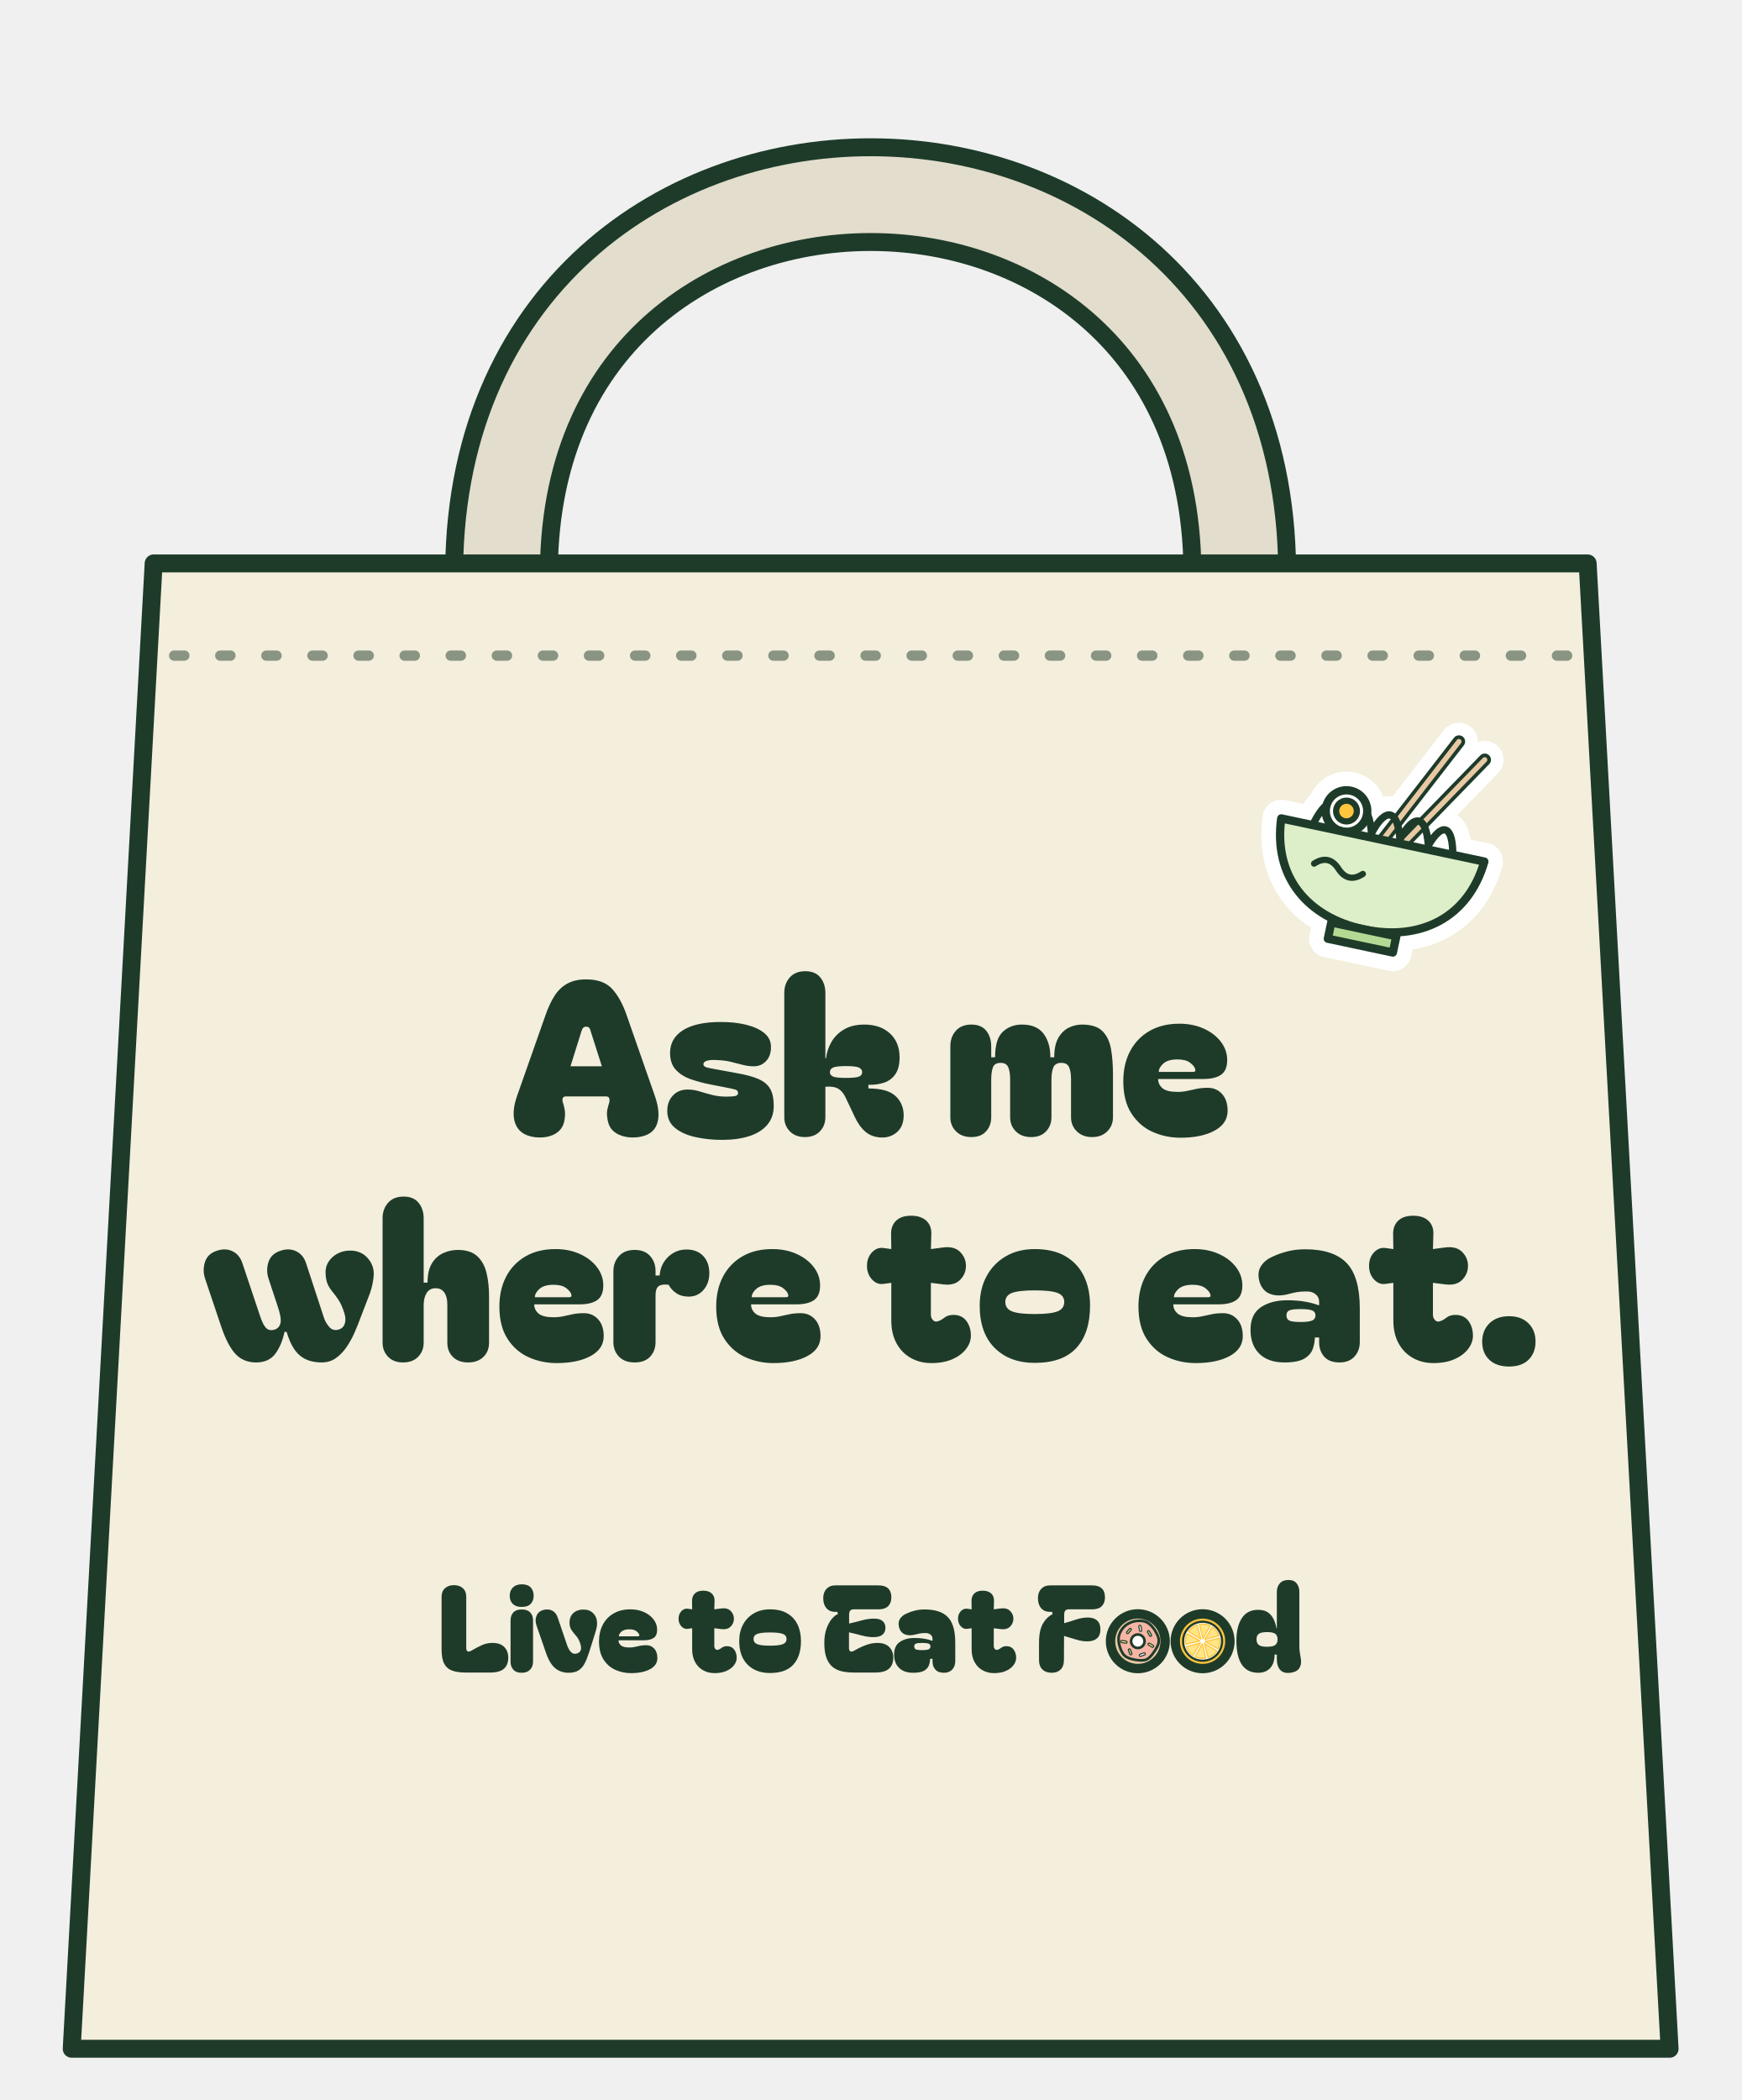
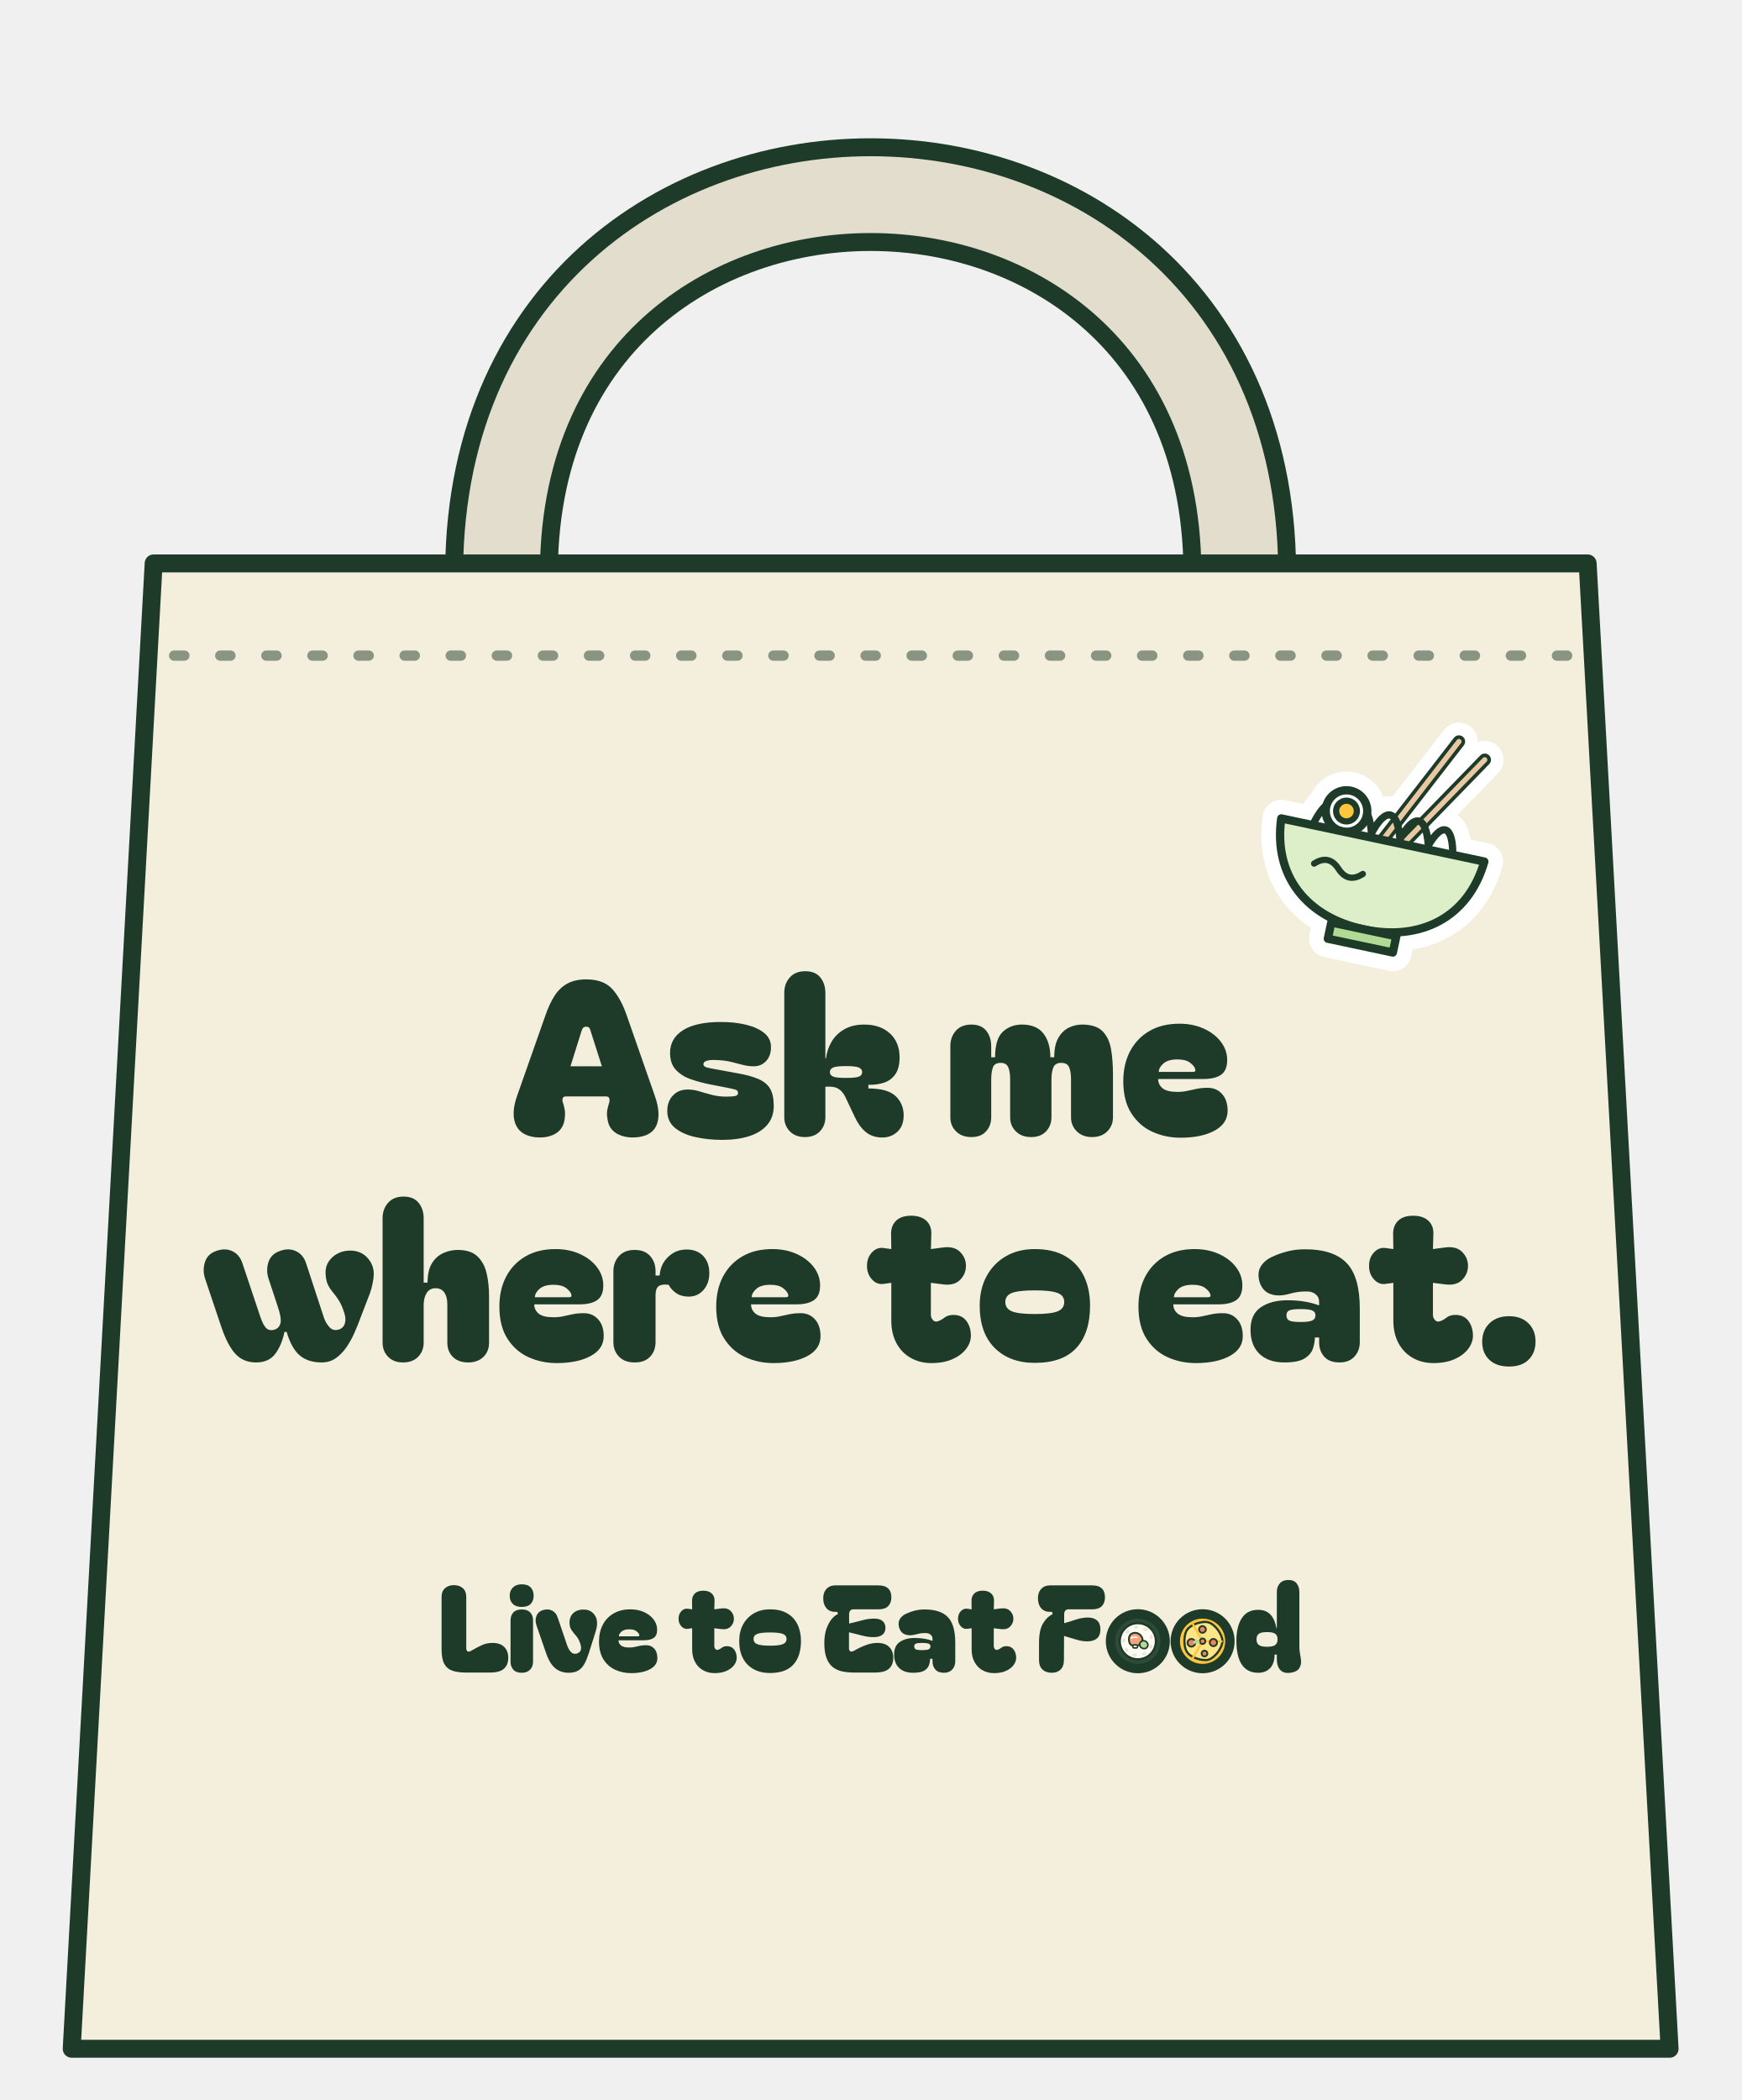
<svg xmlns="http://www.w3.org/2000/svg" viewBox="30.0 40.0 340.0 410.0" role="img" aria-label="Natural canvas tote: Ask me where to eat">
  <path d="M128 156 C124 52 276 52 272 156" fill="none" stroke="#1E3B2A" stroke-width="22" stroke-linecap="round" />
  <path d="M128 156 C124 52 276 52 272 156" fill="none" stroke="#E2DDCC" stroke-width="15" stroke-linecap="round" />
  <path d="M60 150 L340 150 L356 440 L44 440 Z" fill="#F4EEDC" stroke="#1E3B2A" stroke-width="3.5" stroke-linejoin="round" />
  <path d="M64 168 H336" stroke="#1E3B2A" stroke-width="2" stroke-dasharray="2 7" stroke-linecap="round" stroke-opacity=".5" />
  <path fill="#1E3B2A" d="M134.291 262.0Q131.477 261.58 130.637 259.417Q129.797 257.254 130.973 253.936L136.517 238.186Q137.273 236.002 138.26 234.448Q139.247 232.894 140.738 232.054Q142.229 231.214 144.455 231.214Q147.815 231.214 149.516 233.062Q151.217 234.91 152.351 238.186L157.853 253.936Q159.029 257.254 158.294 259.417Q157.559 261.58 154.703 262.0Q152.393 262.294 150.692 261.454Q148.991 260.614 148.655 258.724Q148.403 257.464 148.592 256.624Q148.781 255.784 148.949 255.28Q149.075 254.86 148.97 254.461Q148.865 254.062 148.319 254.062H140.507Q139.961 254.062 139.856 254.461Q139.751 254.86 139.919 255.28Q140.087 255.784 140.255 256.624Q140.423 257.464 140.213 258.724Q139.877 260.614 138.239 261.454Q136.601 262.294 134.291 262.0ZM147.521 248.182 145.337 241.336Q145.253 240.916 145.064 240.685Q144.875 240.454 144.455 240.454Q144.035 240.454 143.846 240.685Q143.657 240.916 143.531 241.336L141.389 248.182ZM171.041 262.546Q168.143 262.546 165.686 261.979Q163.229 261.412 161.759 260.173Q160.289 258.934 160.289 256.876Q160.289 255.07 161.381 253.894Q162.473 252.718 164.279 252.718Q165.413 252.718 166.568 253.075Q167.723 253.432 169.025 253.768Q170.327 254.104 171.839 254.104Q173.183 254.104 173.645 253.957Q174.107 253.81 174.107 253.39Q174.107 252.886 173.54 252.718Q172.973 252.55 171.629 252.298L168.605 251.71Q166.715 251.332 164.93 250.723Q163.145 250.114 161.99 248.896Q160.835 247.678 160.835 245.578Q160.835 242.722 163.376 241.126Q165.917 239.53 170.747 239.53Q173.519 239.53 175.724 240.076Q177.929 240.622 179.231 241.693Q180.533 242.764 180.533 244.36Q180.575 246.082 179.609 247.132Q178.643 248.182 177.173 248.182Q176.123 248.182 175.052 247.909Q173.981 247.636 172.742 247.321Q171.503 247.006 169.907 246.964Q168.773 246.88 168.059 247.09Q167.345 247.3 167.345 247.762Q167.345 248.266 168.185 248.455Q169.025 248.644 170.705 248.938L173.687 249.484Q176.417 249.946 178.034 250.639Q179.651 251.332 180.365 252.55Q181.079 253.768 181.079 255.91Q181.079 258.136 179.798 259.627Q178.517 261.118 176.249 261.832Q173.981 262.546 171.041 262.546ZM187.169 262.0Q185.321 262.0 184.229 260.887Q183.137 259.774 183.137 258.136V233.818Q183.137 232.054 184.208 230.836Q185.279 229.618 187.253 229.618Q189.185 229.618 190.172 230.836Q191.159 232.054 191.159 233.86V246.586L191.285 246.628Q191.495 244.864 192.377 243.373Q193.259 241.882 194.855 240.958Q196.451 240.034 198.761 240.034Q201.869 240.034 203.759 241.756Q205.649 243.478 205.649 246.46Q205.649 248.518 204.83 249.715Q204.011 250.912 202.625 251.374Q201.239 251.836 199.559 251.794V252.508Q203.297 252.508 204.872 253.999Q206.447 255.49 206.447 257.758Q206.447 259.858 205.187 260.992Q203.927 262.126 202.163 262.084Q200.231 262.042 198.971 260.95Q197.711 259.858 196.871 258.01L195.065 254.188Q194.519 253.054 193.658 252.55Q192.797 252.046 191.159 252.172V258.136Q191.159 259.774 190.088 260.887Q189.017 262.0 187.169 262.0ZM192.041 249.316Q192.041 249.904 192.65 250.177Q193.259 250.45 195.191 250.45Q197.081 250.45 197.711 250.198Q198.341 249.946 198.341 249.316Q198.341 248.728 197.711 248.434Q197.081 248.14 195.233 248.14Q193.259 248.14 192.65 248.434Q192.041 248.728 192.041 249.316ZM219.677 262.0Q217.787 262.0 216.674 260.887Q215.561 259.774 215.561 258.136V244.234Q215.561 242.47 216.632 241.252Q217.703 240.034 219.677 240.034Q221.609 240.034 222.575 241.252Q223.541 242.47 223.541 244.318V246.418H224.297Q224.297 242.848 225.809 241.441Q227.321 240.034 229.547 240.034Q232.403 240.034 233.747 241.798Q235.091 243.562 235.091 246.418H235.847Q235.847 244.024 236.645 242.638Q237.443 241.252 238.682 240.643Q239.921 240.034 241.265 240.034Q243.995 240.034 245.276 241.336Q246.557 242.638 246.935 244.822Q247.313 247.006 247.313 249.736V258.136Q247.313 259.774 246.2 260.887Q245.087 262.0 243.239 262.0Q241.391 262.0 240.257 260.887Q239.123 259.774 239.123 258.136V250.702Q239.123 249.19 238.745 248.35Q238.367 247.51 237.233 247.51Q236.015 247.51 235.658 248.434Q235.301 249.358 235.301 250.786V258.136Q235.301 259.774 234.251 260.887Q233.201 262.0 231.353 262.0Q229.463 262.0 228.35 260.887Q227.237 259.774 227.237 258.136V250.702Q227.237 249.19 226.859 248.35Q226.481 247.51 225.389 247.51Q224.171 247.51 223.856 248.434Q223.541 249.358 223.541 250.786V258.136Q223.541 259.774 222.533 260.887Q221.525 262.0 219.677 262.0ZM249.329 251.08Q249.329 247.762 250.652 245.242Q251.975 242.722 254.432 241.294Q256.889 239.866 260.291 239.866Q262.937 239.866 265.058 240.832Q267.179 241.798 268.397 243.415Q269.615 245.032 269.615 246.964Q269.615 248.98 268.439 249.82Q267.263 250.66 264.953 250.66H256.133Q256.133 251.752 256.994 252.466Q257.855 253.18 259.913 253.18Q260.963 253.18 261.866 252.97Q262.769 252.76 263.714 252.571Q264.659 252.382 265.835 252.382Q267.515 252.382 268.607 253.579Q269.699 254.776 269.699 256.876Q269.699 259.354 267.158 260.74Q264.617 262.126 260.501 262.126Q257.603 262.126 255.062 260.992Q252.521 259.858 250.925 257.401Q249.329 254.944 249.329 251.08ZM262.937 249.274Q263.567 249.274 263.357 248.686Q263.189 248.098 262.349 247.468Q261.509 246.838 259.913 246.838Q258.065 246.838 257.162 247.636Q256.259 248.434 256.259 249.274Z" />
  <path fill="#1E3B2A" d="M80.006 306.0Q77.57 306.0 76.037 304.404Q74.504 302.808 73.244 299.154L70.052 289.662Q69.506 288.066 70.01 286.428Q70.514 284.79 72.32 284.202Q74 283.614 75.386 284.286Q76.772 284.958 77.318 286.596L80.762 296.886Q81.35 298.692 81.98 299.301Q82.61 299.91 83.66 299.574Q84.542 299.28 84.773 298.293Q85.004 297.306 84.164 294.87L82.442 289.662Q81.896 288.024 82.421 286.407Q82.946 284.79 84.752 284.202Q86.432 283.614 87.818 284.286Q89.204 284.958 89.75 286.596L93.278 297.348Q93.614 298.314 94.328 299.112Q95.042 299.91 96.176 299.574Q97.058 299.28 97.331 298.398Q97.604 297.516 97.226 296.34Q96.722 294.744 96.113 293.82Q95.504 292.896 94.937 292.224Q94.37 291.552 94.013 290.796Q93.656 290.04 93.572 288.738Q93.488 287.394 94.139 286.365Q94.79 285.336 95.903 284.748Q97.016 284.16 98.36 284.16Q100.418 284.16 101.699 285.525Q102.98 286.89 102.98 288.738Q102.98 289.41 102.77 290.502Q102.56 291.594 102.224 292.518L100.46 297.096Q99.914 298.608 99.221 300.183Q98.528 301.758 97.625 303.06Q96.722 304.362 95.546 305.181Q94.37 306.0 92.816 306.0Q90.128 306.0 88.511 304.614Q86.894 303.228 85.97 300.036H85.55Q85.004 302.64 83.744 304.32Q82.484 306.0 80.006 306.0ZM108.692 306.0Q106.844 306.0 105.773 304.887Q104.702 303.774 104.702 302.136V277.818Q104.702 276.054 105.773 274.836Q106.844 273.618 108.818 273.618Q110.75 273.618 111.737 274.836Q112.724 276.054 112.724 277.86V290.418H113.48Q113.48 288.024 114.341 286.638Q115.202 285.252 116.567 284.643Q117.932 284.034 119.36 284.034Q121.88 284.034 123.203 285.273Q124.526 286.512 125.009 288.57Q125.492 290.628 125.492 293.064V302.136Q125.492 303.858 124.379 304.929Q123.266 306.0 121.418 306.0Q119.528 306.0 118.436 304.929Q117.344 303.858 117.344 302.136V294.702Q117.344 293.19 116.756 292.35Q116.168 291.51 115.034 291.51Q113.9 291.51 113.312 292.434Q112.724 293.358 112.724 294.786V302.136Q112.724 303.774 111.653 304.887Q110.582 306.0 108.692 306.0ZM127.508 295.08Q127.508 291.762 128.831 289.242Q130.154 286.722 132.611 285.294Q135.068 283.866 138.47 283.866Q141.116 283.866 143.237 284.832Q145.358 285.798 146.576 287.415Q147.794 289.032 147.794 290.964Q147.794 292.98 146.618 293.82Q145.442 294.66 143.132 294.66H134.312Q134.312 295.752 135.173 296.466Q136.034 297.18 138.092 297.18Q139.142 297.18 140.045 296.97Q140.948 296.76 141.893 296.571Q142.838 296.382 144.014 296.382Q145.694 296.382 146.786 297.579Q147.878 298.776 147.878 300.876Q147.878 303.354 145.337 304.74Q142.796 306.126 138.68 306.126Q135.782 306.126 133.241 304.992Q130.7 303.858 129.104 301.401Q127.508 298.944 127.508 295.08ZM141.116 293.274Q141.746 293.274 141.536 292.686Q141.368 292.098 140.528 291.468Q139.688 290.838 138.092 290.838Q136.244 290.838 135.341 291.636Q134.438 292.434 134.438 293.274ZM153.926 306.0Q151.952 306.0 150.86 304.866Q149.768 303.732 149.768 302.01V288.234Q149.768 286.428 150.86 285.231Q151.952 284.034 153.926 284.034Q155.9 284.034 156.95 285.231Q158.0 286.428 158.0 288.15V289.032H158.798Q158.966 286.806 160.478 285.378Q161.99 283.95 164.048 283.95Q166.106 283.95 167.303 285.21Q168.5 286.47 168.5 288.57Q168.5 290.544 167.366 291.846Q166.232 293.148 164.468 293.148Q162.998 293.148 162.011 292.455Q161.024 291.762 160.562 290.838Q159.218 290.67 158.609 291.111Q158.0 291.552 158.0 292.854V302.01Q158.0 303.732 156.95 304.866Q155.9 306.0 153.926 306.0ZM169.844 295.08Q169.844 291.762 171.167 289.242Q172.49 286.722 174.947 285.294Q177.404 283.866 180.806 283.866Q183.452 283.866 185.573 284.832Q187.694 285.798 188.912 287.415Q190.13 289.032 190.13 290.964Q190.13 292.98 188.954 293.82Q187.778 294.66 185.468 294.66H176.648Q176.648 295.752 177.509 296.466Q178.37 297.18 180.428 297.18Q181.478 297.18 182.381 296.97Q183.284 296.76 184.229 296.571Q185.174 296.382 186.35 296.382Q188.03 296.382 189.122 297.579Q190.214 298.776 190.214 300.876Q190.214 303.354 187.673 304.74Q185.132 306.126 181.016 306.126Q178.118 306.126 175.577 304.992Q173.036 303.858 171.44 301.401Q169.844 298.944 169.844 295.08ZM183.452 293.274Q184.082 293.274 183.872 292.686Q183.704 292.098 182.864 291.468Q182.024 290.838 180.428 290.838Q178.58 290.838 177.677 291.636Q176.774 292.434 176.774 293.274ZM211.844 306.126Q209.618 306.126 207.833 305.118Q206.048 304.11 205.04 302.241Q204.032 300.372 204.032 297.852V290.46L202.478 290.67Q201.218 290.838 200.252 289.788Q199.286 288.738 199.286 287.142Q199.286 285.546 200.252 284.517Q201.218 283.488 202.478 283.656L204.032 283.866L203.99 281.01Q203.948 279.33 204.956 278.343Q205.964 277.356 207.896 277.356Q209.828 277.356 210.878 278.343Q211.928 279.33 211.844 281.01L211.76 283.866L213.986 283.572Q216.254 283.236 217.43 284.391Q218.606 285.546 218.606 287.142Q218.606 288.738 217.451 289.893Q216.296 291.048 214.112 290.754L211.76 290.46V296.718Q211.76 297.264 212.138 297.705Q212.516 298.146 213.062 297.978Q213.692 297.81 214.385 297.264Q215.078 296.718 216.17 296.718Q217.808 296.718 218.69 297.894Q219.572 299.07 219.572 300.792Q219.572 302.136 218.627 303.375Q217.682 304.614 215.96 305.37Q214.238 306.126 211.844 306.126ZM232.046 306.084Q227.132 306.084 224.213 303.165Q221.294 300.246 221.294 294.912Q221.294 291.636 222.638 289.158Q223.982 286.68 226.397 285.273Q228.812 283.866 232.046 283.866Q235.658 283.866 238.052 285.273Q240.446 286.68 241.643 289.158Q242.84 291.636 242.84 294.912Q242.84 300.246 240.173 303.165Q237.506 306.084 232.046 306.084ZM226.292 294.198Q226.292 295.5 227.594 296.025Q228.896 296.55 232.046 296.55Q235.196 296.55 236.498 296.025Q237.8 295.5 237.8 294.198Q237.8 292.938 236.498 292.434Q235.196 291.93 232.046 291.93Q228.896 291.93 227.594 292.434Q226.292 292.938 226.292 294.198ZM252.29 295.08Q252.29 291.762 253.613 289.242Q254.936 286.722 257.393 285.294Q259.85 283.866 263.252 283.866Q265.898 283.866 268.019 284.832Q270.14 285.798 271.358 287.415Q272.576 289.032 272.576 290.964Q272.576 292.98 271.4 293.82Q270.224 294.66 267.914 294.66H259.094Q259.094 295.752 259.955 296.466Q260.816 297.18 262.874 297.18Q263.924 297.18 264.827 296.97Q265.73 296.76 266.675 296.571Q267.62 296.382 268.796 296.382Q270.476 296.382 271.568 297.579Q272.66 298.776 272.66 300.876Q272.66 303.354 270.119 304.74Q267.578 306.126 263.462 306.126Q260.564 306.126 258.023 304.992Q255.482 303.858 253.886 301.401Q252.29 298.944 252.29 295.08ZM265.898 293.274Q266.528 293.274 266.318 292.686Q266.15 292.098 265.31 291.468Q264.47 290.838 262.874 290.838Q261.026 290.838 260.123 291.636Q259.22 292.434 259.22 293.274ZM280.766 306.0Q277.658 306.0 275.915 304.32Q274.172 302.64 274.172 299.616Q274.172 296.592 276.188 295.227Q278.204 293.862 281.354 293.862Q283.202 293.862 284.714 294.114Q286.226 294.366 287.444 294.828H287.57V294.198Q287.57 293.232 286.856 292.665Q286.142 292.098 285.05 292.14Q284.0 292.14 283.265 292.266Q282.53 292.392 281.438 292.686Q279.422 293.19 277.952 292.602Q276.482 292.014 275.936 290.292Q275.432 288.486 276.167 287.268Q276.902 286.05 278.414 285.378Q279.716 284.748 281.333 284.328Q282.95 283.908 284.84 283.908Q290.342 283.908 292.925 286.575Q295.508 289.242 295.508 295.5V302.01Q295.508 303.732 294.458 304.866Q293.408 306.0 291.56 306.0Q289.544 306.0 288.557 304.866Q287.57 303.732 287.57 302.094V301.128H286.73Q286.73 302.22 286.331 303.354Q285.932 304.488 284.693 305.244Q283.454 306.0 280.766 306.0ZM281.186 296.802Q281.186 297.516 281.711 297.81Q282.236 298.104 284.0 298.104Q285.596 298.104 286.226 297.81Q286.856 297.516 286.856 296.802Q286.856 296.13 286.226 295.857Q285.596 295.584 284.0 295.584Q282.236 295.584 281.711 295.857Q281.186 296.13 281.186 296.802ZM309.872 306.126Q307.646 306.126 305.861 305.118Q304.076 304.11 303.068 302.241Q302.06 300.372 302.06 297.852V290.46L300.506 290.67Q299.246 290.838 298.28 289.788Q297.314 288.738 297.314 287.142Q297.314 285.546 298.28 284.517Q299.246 283.488 300.506 283.656L302.06 283.866L302.018 281.01Q301.976 279.33 302.984 278.343Q303.992 277.356 305.924 277.356Q307.856 277.356 308.906 278.343Q309.956 279.33 309.872 281.01L309.788 283.866L312.014 283.572Q314.282 283.236 315.458 284.391Q316.634 285.546 316.634 287.142Q316.634 288.738 315.479 289.893Q314.324 291.048 312.14 290.754L309.788 290.46V296.718Q309.788 297.264 310.166 297.705Q310.544 298.146 311.09 297.978Q311.72 297.81 312.413 297.264Q313.106 296.718 314.198 296.718Q315.836 296.718 316.718 297.894Q317.6 299.07 317.6 300.792Q317.6 302.136 316.655 303.375Q315.71 304.614 313.988 305.37Q312.266 306.126 309.872 306.126ZM324.656 306.798Q322.178 306.798 320.792 305.475Q319.406 304.152 319.406 301.968Q319.406 299.742 320.834 298.356Q322.262 296.97 324.656 296.97Q327.008 296.97 328.415 298.335Q329.822 299.7 329.822 301.926Q329.822 304.11 328.478 305.454Q327.134 306.798 324.656 306.798Z" />
  <g transform="translate(200.0 360.0) rotate(0) translate(-85.0 -12.0) scale(0.235) translate(2.0 2.0)">
-     <circle cx="581.7" cy="50.9" r="22.7" fill="#E8C9A3" stroke="#1E3B2A" stroke-width="0.0" />
-     <path d="M599.1 50.6 C599.1 53.6 597.2 56.8 595.4 59.4 C593.7 62.0 591.4 65.0 588.8 66.1 C586.1 67.2 582.4 66.8 579.4 66.3 C576.5 65.8 573.1 64.9 570.9 63.0 C568.8 61.2 567.4 57.9 566.6 55.0 C565.7 52.2 565.3 48.8 566.1 46.0 C566.8 43.2 568.7 40.2 571.0 38.2 C573.2 36.2 576.4 34.8 579.3 34.2 C582.3 33.7 586.1 33.7 588.8 35.0 C591.6 36.2 594.0 39.0 595.7 41.6 C597.4 44.2 599.2 47.6 599.1 50.6Z" fill="#F7B5A6" stroke="#1E3B2A" stroke-width="2.2" stroke-linejoin="round" />
-     <circle cx="581.7" cy="50.9" r="5.6" fill="#FFFFFF" stroke="#1E3B2A" stroke-width="2.2" />
-     <rect x="589.9" y="53.3" width="5.2" height="1.8" rx="0.9" fill="#FFE586" stroke="#1E3B2A" stroke-width="0.9" transform="rotate(30 592.5 54.2)" />
-     <rect x="582.8" y="61.1" width="5.2" height="1.8" rx="0.9" fill="#FFFFFF" stroke="#1E3B2A" stroke-width="0.9" transform="rotate(-20 585.4 62.0)" />
-     <rect x="572.7" y="58.8" width="5.2" height="1.8" rx="0.9" fill="#B3DA94" stroke="#1E3B2A" stroke-width="0.9" transform="rotate(70 575.3 59.7)" />
-     <rect x="567.5" y="50.5" width="5.2" height="1.8" rx="0.9" fill="#FFE586" stroke="#1E3B2A" stroke-width="0.9" transform="rotate(10 570.1 51.4)" />
-     <rect x="571.7" y="41.5" width="5.2" height="1.8" rx="0.9" fill="#B3DA94" stroke="#1E3B2A" stroke-width="0.9" transform="rotate(-50 574.3 42.4)" />
-     <rect x="581.1" y="39.3" width="5.2" height="1.8" rx="0.9" fill="#FFFFFF" stroke="#1E3B2A" stroke-width="0.9" transform="rotate(80 583.7 40.2)" />
-     <rect x="588.8" y="43.6" width="5.2" height="1.8" rx="0.9" fill="#B3DA94" stroke="#1E3B2A" stroke-width="0.9" transform="rotate(60 591.4 44.5)" />
+     <circle cx="581.7" cy="50.9" r="22.7" fill="#2E4A38" stroke="#1E3B2A" stroke-width="0.0" />
+     <circle cx="581.7" cy="50.9" r="15.0" fill="#FFFDF4" stroke="#1E3B2A" stroke-width="1.8" />
+     <ellipse cx="592.4" cy="55.4" rx="1.3" ry="0.7" fill="none" stroke="#E8E2CF" stroke-width="1.0" transform="rotate(113 592.4 55.4)" />
+     <ellipse cx="587.0" cy="61.3" rx="1.3" ry="0.7" fill="none" stroke="#E8E2CF" stroke-width="1.0" transform="rotate(153 587.0 61.3)" />
+     <ellipse cx="579.1" cy="62.3" rx="1.3" ry="0.7" fill="none" stroke="#E8E2CF" stroke-width="1.0" transform="rotate(193 579.1 62.3)" />
+     <ellipse cx="572.4" cy="57.9" rx="1.3" ry="0.7" fill="none" stroke="#E8E2CF" stroke-width="1.0" transform="rotate(233 572.4 57.9)" />
+     <ellipse cx="570.1" cy="50.3" rx="1.3" ry="0.7" fill="none" stroke="#E8E2CF" stroke-width="1.0" transform="rotate(273 570.1 50.3)" />
+     <ellipse cx="573.2" cy="43.0" rx="1.3" ry="0.7" fill="none" stroke="#E8E2CF" stroke-width="1.0" transform="rotate(313 573.2 43.0)" />
+     <ellipse cx="580.3" cy="39.3" rx="1.3" ry="0.7" fill="none" stroke="#E8E2CF" stroke-width="1.0" transform="rotate(353 580.3 39.3)" />
+     <ellipse cx="588.0" cy="41.1" rx="1.3" ry="0.7" fill="none" stroke="#E8E2CF" stroke-width="1.0" transform="rotate(393 588.0 41.1)" />
+     <ellipse cx="592.8" cy="47.5" rx="1.3" ry="0.7" fill="none" stroke="#E8E2CF" stroke-width="1.0" transform="rotate(433 592.8 47.5)" />
+     <path d="M585.6 49.4 C585.6 50.7 584.5 52.4 583.4 53.4 C582.4 54.3 580.8 55.2 579.4 55.2 C578.1 55.2 576.3 54.3 575.5 53.4 C574.6 52.4 574.3 50.7 574.3 49.4 C574.3 48.1 574.6 46.3 575.5 45.4 C576.3 44.5 578.1 43.9 579.4 43.9 C580.8 43.9 582.4 44.5 583.4 45.4 C584.5 46.3 585.6 48.1 585.6 49.4Z" fill="#F6A27E" stroke="#1E3B2A" stroke-width="1.5" stroke-linejoin="round" />
+     <path d="M576.1 48.3 q2.3 -1.5 4.9 -0.4" fill="none" stroke="#FFFFFF" stroke-width="1.2" stroke-linecap="round" />
+     <path d="M590.1 53.9 C590.2 54.8 589.4 56.1 588.7 56.6 C588.0 57.1 586.7 57.1 585.9 56.9 C585.1 56.7 584.1 56.0 583.7 55.3 C583.3 54.5 583.1 53.2 583.4 52.4 C583.8 51.6 584.9 50.7 585.8 50.5 C586.7 50.3 588.0 50.7 588.7 51.3 C589.4 51.8 590.1 53.0 590.1 53.9Z" fill="#B3DA94" stroke="#1E3B2A" stroke-width="1.3" stroke-linejoin="round" />
+     <rect x="577.6" y="53.9" width="3.8" height="2.6" rx="0.8" fill="#DCEFC8" stroke="#1E3B2A" stroke-width="1.2" />
    <circle cx="581.7" cy="50.9" r="22.7" fill="none" stroke="#1E3B2A" stroke-width="7.8" />
    <circle cx="635.5" cy="50.9" r="22.7" fill="#FFC53D" stroke="#1E3B2A" stroke-width="0.0" />
-     <circle cx="635.5" cy="50.9" r="16.2" fill="#FFFFFF" stroke="#1E3B2A" stroke-width="1.8" />
-     <path d="M633.7 52.3 L627.4 62.7 A14.3 14.3 0 0 1 622.0 55.5 Z" fill="#FFE586" stroke="#FFC53D" stroke-width="1.0" stroke-linejoin="round" />
-     <path d="M633.3 50.6 L621.5 53.5 A14.3 14.3 0 0 1 622.7 44.6 Z" fill="#FFE586" stroke="#FFC53D" stroke-width="1.0" stroke-linejoin="round" />
-     <path d="M634.1 49.1 L623.7 42.8 A14.3 14.3 0 0 1 630.9 37.4 Z" fill="#FFE586" stroke="#FFC53D" stroke-width="1.0" stroke-linejoin="round" />
-     <path d="M635.8 48.7 L632.9 36.9 A14.3 14.3 0 0 1 641.8 38.1 Z" fill="#FFE586" stroke="#FFC53D" stroke-width="1.0" stroke-linejoin="round" />
-     <path d="M637.3 49.5 L643.6 39.1 A14.3 14.3 0 0 1 649.0 46.3 Z" fill="#FFE586" stroke="#FFC53D" stroke-width="1.0" stroke-linejoin="round" />
-     <path d="M637.7 51.2 L649.5 48.3 A14.3 14.3 0 0 1 648.3 57.2 Z" fill="#FFE586" stroke="#FFC53D" stroke-width="1.0" stroke-linejoin="round" />
-     <path d="M636.9 52.7 L647.3 59.0 A14.3 14.3 0 0 1 640.1 64.4 Z" fill="#FFE586" stroke="#FFC53D" stroke-width="1.0" stroke-linejoin="round" />
-     <path d="M635.2 53.1 L638.1 64.9 A14.3 14.3 0 0 1 629.2 63.7 Z" fill="#FFE586" stroke="#FFC53D" stroke-width="1.0" stroke-linejoin="round" />
+     <path d="M652.0 50.9 C651.9 54.0 650.0 57.5 648.1 60.1 C646.2 62.6 643.3 65.3 640.5 66.2 C637.6 67.0 633.8 66.3 630.8 65.3 C627.9 64.3 624.5 62.6 622.8 60.2 C621.0 57.7 620.4 54.0 620.4 50.9 C620.4 47.8 620.9 44.0 622.6 41.5 C624.3 39.0 627.7 37.2 630.7 36.1 C633.7 35.1 637.6 34.4 640.6 35.3 C643.5 36.2 646.4 39.0 648.3 41.6 C650.2 44.2 652.0 47.8 652.0 50.9Z" fill="#FFE586" stroke="#1E3B2A" stroke-width="1.8" stroke-linejoin="round" />
+     <path d="M635.5 50.9 L627.5 64.5" stroke="#FFC53D" stroke-width="1.8" stroke-linecap="round" />
+     <path d="M635.5 50.9 L627.7 37.2" stroke="#FFC53D" stroke-width="1.8" stroke-linecap="round" />
+     <path d="M635.5 50.9 L651.3 51.0" stroke="#FFC53D" stroke-width="1.8" stroke-linecap="round" />
+     <circle cx="626.2" cy="52.2" r="3.2" fill="#EE8467" stroke="#1E3B2A" stroke-width="1.5" />
+     <circle cx="635.4" cy="41.1" r="2.8" fill="#EE8467" stroke="#1E3B2A" stroke-width="1.5" />
+     <circle cx="644.5" cy="52.0" r="3.0" fill="#EE8467" stroke="#1E3B2A" stroke-width="1.5" />
+     <circle cx="637.1" cy="61.1" r="2.4" fill="#EE8467" stroke="#1E3B2A" stroke-width="1.5" />
+     <circle cx="635.5" cy="50.9" r="2.3" fill="#EE8467" stroke="#1E3B2A" stroke-width="1.5" />
+     <path d="M628.9 51.8 q1.5 -1.9 3.0 0" fill="none" stroke="#B3DA94" stroke-width="2.6" stroke-linecap="round" />
    <circle cx="635.5" cy="50.9" r="22.7" fill="none" stroke="#1E3B2A" stroke-width="7.8" />
    <path fill="#1E3B2A" d="M3.2 14Q3.2 9.4 6.05 6.85Q8.9 4.3 13.4 4.3Q18.1 4.3 20.9 6.85Q23.7 9.4 23.7 14V56.6Q23.7 58.5 24.7 59.25Q25.7 60 28.0 58.7Q33.0 55.8 36.9 54.05Q40.8 52.3 45.5 52.3Q52.0 52.3 55.3 55.7Q58.6 59.1 58.6 64.6Q58.6 70.5 55.05 73.7Q51.5 76.9 43.7 76.9H23.1Q16.5 76.9 12.1 75.35Q7.7 73.8 5.45 69.7Q3.2 65.6 3.2 57.8ZM59.8 13.2Q59.8 8.9 62.45 6.25Q65.1 3.6 69.8 3.6Q74.8 3.6 77.25 6.2Q79.7 8.8 79.7 13.1Q79.7 17.3 77.25 19.85Q74.8 22.4 69.8 22.4Q64.9 22.4 62.35 19.85Q59.8 17.3 59.8 13.2ZM69.8 77.1Q65.1 77.1 62.8 74.5Q60.5 71.9 60.5 68.0V33.8Q60.5 29.5 62.8 27Q65.1 24.5 69.8 24.5Q74.5 24.5 76.85 27Q79.2 29.5 79.2 33.6V68.0Q79.2 71.9 76.75 74.5Q74.3 77.1 69.8 77.1ZM108.7 77.1Q102.2 77.1 97.6 73.3Q93.0 69.5 90.0 60.7L82.1 37.9Q80.5 33.4 82.15 29.6Q83.8 25.8 88.3 24.8Q92.3 23.9 95.35 25.6Q98.4 27.3 99.7 31.3L107.5 54.2Q108.9 58.2 110.95 60.1Q113.0 62 116.0 61Q118.8 59.9 119.05 57.35Q119.3 54.8 117.9 51.4Q116.7 48.3 114.7 46.1Q112.7 43.9 111.1 41.5Q109.5 39.1 109.5 35.5Q109.5 30.3 112.85 27.35Q116.2 24.4 121.7 24.6Q126.4 24.7 129.4 27.9Q132.4 31.1 132.4 36Q132.4 38.7 131.5 41.8Q130.6 44.9 129.5 48.3L125.5 60.9Q123.9 65.9 121.95 69.55Q120.0 73.2 116.95 75.15Q113.9 77.1 108.7 77.1ZM134.0 51.1Q134.0 43.2 137.15 37.2Q140.3 31.2 146.15 27.8Q152.0 24.4 160.1 24.4Q166.4 24.4 171.45 26.7Q176.5 29 179.4 32.85Q182.3 36.7 182.3 41.3Q182.3 46.1 179.5 48.1Q176.7 50.1 171.2 50.1H150.2Q150.2 52.7 152.25 54.4Q154.3 56.1 159.2 56.1Q161.7 56.1 163.85 55.6Q166.0 55.1 168.25 54.65Q170.5 54.2 173.3 54.2Q177.3 54.2 179.9 57.05Q182.5 59.9 182.5 64.9Q182.5 70.8 176.45 74.1Q170.4 77.4 160.6 77.4Q153.7 77.4 147.65 74.7Q141.6 72.0 137.8 66.15Q134.0 60.3 134.0 51.1ZM166.4 46.8Q167.9 46.8 167.4 45.4Q167.0 44 165.0 42.5Q163.0 41 159.2 41Q154.8 41 152.65 42.9Q150.5 44.8 150.5 46.8ZM230.0 77.4Q224.7 77.4 220.45 75.0Q216.2 72.6 213.8 68.15Q211.4 63.7 211.4 57.7V40.1L207.7 40.6Q204.7 41 202.4 38.5Q200.1 36 200.1 32.2Q200.1 28.4 202.4 25.95Q204.7 23.5 207.7 23.9L211.4 24.4L211.3 17.6Q211.2 13.6 213.6 11.25Q216 8.9 220.6 8.9Q225.2 8.9 227.7 11.25Q230.2 13.6 230.0 17.6L229.8 24.4L235.1 23.7Q240.5 22.9 243.3 25.65Q246.1 28.4 246.1 32.2Q246.1 36 243.35 38.75Q240.6 41.5 235.4 40.8L229.8 40.1V55Q229.8 56.3 230.7 57.35Q231.6 58.4 232.9 58Q234.4 57.6 236.05 56.3Q237.7 55 240.3 55Q244.2 55 246.3 57.8Q248.4 60.6 248.4 64.7Q248.4 67.9 246.15 70.85Q243.9 73.8 239.8 75.6Q235.7 77.4 230.0 77.4ZM276.1 77.3Q264.4 77.3 257.45 70.35Q250.5 63.4 250.5 50.7Q250.5 42.9 253.7 37Q256.9 31.1 262.65 27.75Q268.4 24.4 276.1 24.4Q284.7 24.4 290.4 27.75Q296.1 31.1 298.95 37Q301.8 42.9 301.8 50.7Q301.8 63.4 295.45 70.35Q289.1 77.3 276.1 77.3ZM262.4 49Q262.4 52.1 265.5 53.35Q268.6 54.6 276.1 54.6Q283.6 54.6 286.7 53.35Q289.8 52.1 289.8 49Q289.8 46 286.7 44.8Q283.6 43.6 276.1 43.6Q268.6 43.6 265.5 44.8Q262.4 46 262.4 49ZM345.6 76.9Q340.7 76.9 336.25 76.0Q331.8 75.1 328.45 72.55Q325.1 70.0 323.15 65.15Q321.2 60.3 321.2 52.4Q321.2 45.3 323.1 40.2Q325.0 35.1 327.65 32.1Q330.3 29.1 332.5 28.4L332.0 26.5H330.3Q325.7 26.5 323.05 23.55Q320.4 20.6 320.3 15.5Q320.2 10.5 322.95 7.5Q325.7 4.5 330.3 4.5H366.2Q376.9 4.5 376.9 14.5Q376.9 19 374.3 21.7Q371.7 24.4 366.2 24.4H345.5Q341.8 24.4 341.8 28.7V36.2Q346.8 35.1 352.25 33.6Q357.7 32.1 362.6 32.1Q367.3 32.1 369.65 34.15Q372.0 36.2 372.0 39.7Q372.0 43.3 369.65 45.35Q367.3 47.4 362.6 47.5Q357.7 47.6 352.2 46.1Q346.7 44.6 341.7 43.5V56.6Q341.7 58.5 342.75 59.25Q343.8 60 346.1 58.7Q351.1 55.8 355.9 54.05Q360.7 52.3 365.3 52.3Q371.8 52.3 375.15 55.7Q378.5 59.1 378.5 64.6Q378.5 70.5 374.95 73.7Q371.4 76.9 363.5 76.9ZM394.9 77.1Q387.5 77.1 383.35 73.1Q379.2 69.1 379.2 61.9Q379.2 54.7 384.0 51.45Q388.8 48.2 396.3 48.2Q400.7 48.2 404.3 48.8Q407.9 49.4 410.8 50.5H411.1V49Q411.1 46.7 409.4 45.35Q407.7 44 405.1 44.1Q402.6 44.1 400.85 44.4Q399.1 44.7 396.5 45.4Q391.7 46.6 388.2 45.2Q384.7 43.8 383.4 39.7Q382.2 35.4 383.95 32.5Q385.7 29.6 389.3 28Q392.4 26.5 396.25 25.5Q400.1 24.5 404.6 24.5Q417.7 24.5 423.85 30.85Q430.0 37.2 430.0 52.1V67.6Q430.0 71.7 427.5 74.4Q425.0 77.1 420.6 77.1Q415.8 77.1 413.45 74.4Q411.1 71.7 411.1 67.8V65.5H409.1Q409.1 68.1 408.15 70.8Q407.2 73.5 404.25 75.3Q401.3 77.1 394.9 77.1ZM395.9 55.2Q395.9 56.9 397.15 57.6Q398.4 58.3 402.6 58.3Q406.4 58.3 407.9 57.6Q409.4 56.9 409.4 55.2Q409.4 53.6 407.9 52.95Q406.4 52.3 402.6 52.3Q398.4 52.3 397.15 52.95Q395.9 53.6 395.9 55.2ZM462.2 77.4Q456.9 77.4 452.65 75.0Q448.4 72.6 446.0 68.15Q443.6 63.7 443.6 57.7V40.1L439.9 40.6Q436.9 41 434.6 38.5Q432.3 36 432.3 32.2Q432.3 28.4 434.6 25.95Q436.9 23.5 439.9 23.9L443.6 24.4L443.5 17.6Q443.4 13.6 445.8 11.25Q448.2 8.9 452.8 8.9Q457.4 8.9 459.9 11.25Q462.4 13.6 462.2 17.6L462.0 24.4L467.3 23.7Q472.7 22.9 475.5 25.65Q478.3 28.4 478.3 32.2Q478.3 36 475.55 38.75Q472.8 41.5 467.6 40.8L462.0 40.1V55Q462.0 56.3 462.9 57.35Q463.8 58.4 465.1 58Q466.6 57.6 468.25 56.3Q469.9 55 472.5 55Q476.4 55 478.5 57.8Q480.6 60.6 480.6 64.7Q480.6 67.9 478.35 70.85Q476.1 73.8 472.0 75.6Q467.9 77.4 462.2 77.4ZM510.2 77.1Q505.3 77.1 502.45 74.4Q499.6 71.7 499.6 66.5V52.4Q499.6 41.8 502.8 36.3Q506.0 30.8 510.9 28.4L510.4 26.5H508.7Q504.1 26.5 501.45 23.55Q498.8 20.6 498.7 15.5Q498.6 10.5 501.35 7.5Q504.1 4.5 508.7 4.5H543.7Q554.4 4.5 554.4 14.5Q554.4 19 551.8 21.7Q549.2 24.4 543.7 24.4H524.2Q520.5 24.4 520.5 28.7V35.9Q525.2 34.6 530.3 32.9Q535.4 31.2 540.1 31.2Q545.1 31.2 547.85 33.65Q550.6 36.1 550.6 41.1Q550.6 46 547.85 48.45Q545.1 50.9 540.1 51Q535.4 51.1 530.25 49.45Q525.1 47.8 520.4 46.5L520.3 66.5Q520.3 71.7 517.55 74.4Q514.8 77.1 510.2 77.1ZM681.8 77.1Q663.6 77.1 663.6 50.3Q663.6 38.7 668.1 31.75Q672.6 24.8 681.6 24.8Q686.5 24.8 689.55 26.8Q692.6 28.8 694.35 32.25Q696.1 35.7 696.9 40.2L697.2 40.1V9.8Q697.2 5.7 699.65 2.85Q702.1 -1.4210854715202004e-14 706.8 -1.4210854715202004e-14Q711.4 -1.4210854715202004e-14 713.65 2.85Q715.9 5.7 715.9 10V55Q715.9 58.4 716.45 61.25Q717 64.1 717.3 66.9Q717.6 70.7 715.75 73.45Q713.9 76.2 709.2 77.0Q703.1 78.0 700.15 74.9Q697.2 71.8 697.2 65.7V62H695.3Q695.3 69.3 691.65 73.2Q688 77.1 681.8 77.1ZM680.3 49.4Q680.3 52.5 682.2 54Q684.1 55.5 689 55.5Q694 55.5 695.9 54Q697.8 52.5 697.8 49.4Q697.8 46.2 695.95 44.75Q694.1 43.3 689.1 43.3Q684.1 43.3 682.2 44.75Q680.3 46.2 680.3 49.4Z" />
  </g>
  <g transform="translate(300.0 204.0) rotate(12) translate(-30.0 -30.0) scale(0.4054) translate(14.0 14.0)">
    <g>
      <path d="M86 6 L58 64 M100 12 L66 66" fill="#FFFFFF" stroke-width="18" stroke="#FFFFFF" stroke-linejoin="round" stroke-linecap="round" />
      <path d="M86 6 L58 64 M100 12 L66 66" fill="#FFFFFF" stroke="#FFFFFF" stroke-width="18" stroke-linejoin="round" stroke-linecap="round" />
      <path d="M26 58 c4 -14 10 -14 14 0 c4 -14 10 -14 14 0 c4 -14 10 -14 14 0 c4 -14 10 -14 14 0 c4 -12 9 -12 12 0" fill="#FFFFFF" stroke-width="18" stroke="#FFFFFF" stroke-linejoin="round" stroke-linecap="round" />
      <circle cx="40" cy="50" r="10" fill="#FFFFFF" stroke="#FFFFFF" stroke-width="18" stroke-linejoin="round" stroke-linecap="round" />
      <circle cx="40" cy="50" r="5" fill="#FFFFFF" stroke-width="18" stroke="#FFFFFF" stroke-linejoin="round" stroke-linecap="round" />
      <path d="M10 60 H110 C108 88 88 104 60 104 C32 104 12 88 10 60Z" fill="#FFFFFF" stroke="#FFFFFF" stroke-width="18" stroke-linejoin="round" stroke-linecap="round" />
      <path d="M44 104 h32 v8 h-32z" fill="#FFFFFF" stroke="#FFFFFF" stroke-width="18" stroke-linejoin="round" stroke-linecap="round" />
      <path d="M30 78 q6 -6 12 0 q6 6 12 0" fill="#FFFFFF" stroke-width="18" stroke="#FFFFFF" stroke-linejoin="round" stroke-linecap="round" />
    </g>
    <g stroke="#1E3B2A" stroke-width="4" stroke-linejoin="round" stroke-linecap="round">
      <path d="M86 6 L58 64 M100 12 L66 66" fill="none" stroke-width="6" />
      <path d="M86 6 L58 64 M100 12 L66 66" fill="none" stroke="#E8C9A3" stroke-width="2.5" />
      <path d="M26 58 c4 -14 10 -14 14 0 c4 -14 10 -14 14 0 c4 -14 10 -14 14 0 c4 -14 10 -14 14 0 c4 -12 9 -12 12 0" fill="none" stroke-width="3.5" />
      <circle cx="40" cy="50" r="10" fill="#FFFFFF" />
      <circle cx="40" cy="50" r="5" fill="#FFC53D" stroke-width="3" />
      <path d="M10 60 H110 C108 88 88 104 60 104 C32 104 12 88 10 60Z" fill="#DCEFC8" />
      <path d="M44 104 h32 v8 h-32z" fill="#B3DA94" />
      <path d="M30 78 q6 -6 12 0 q6 6 12 0" fill="none" stroke-width="3" />
    </g>
  </g>
</svg>
